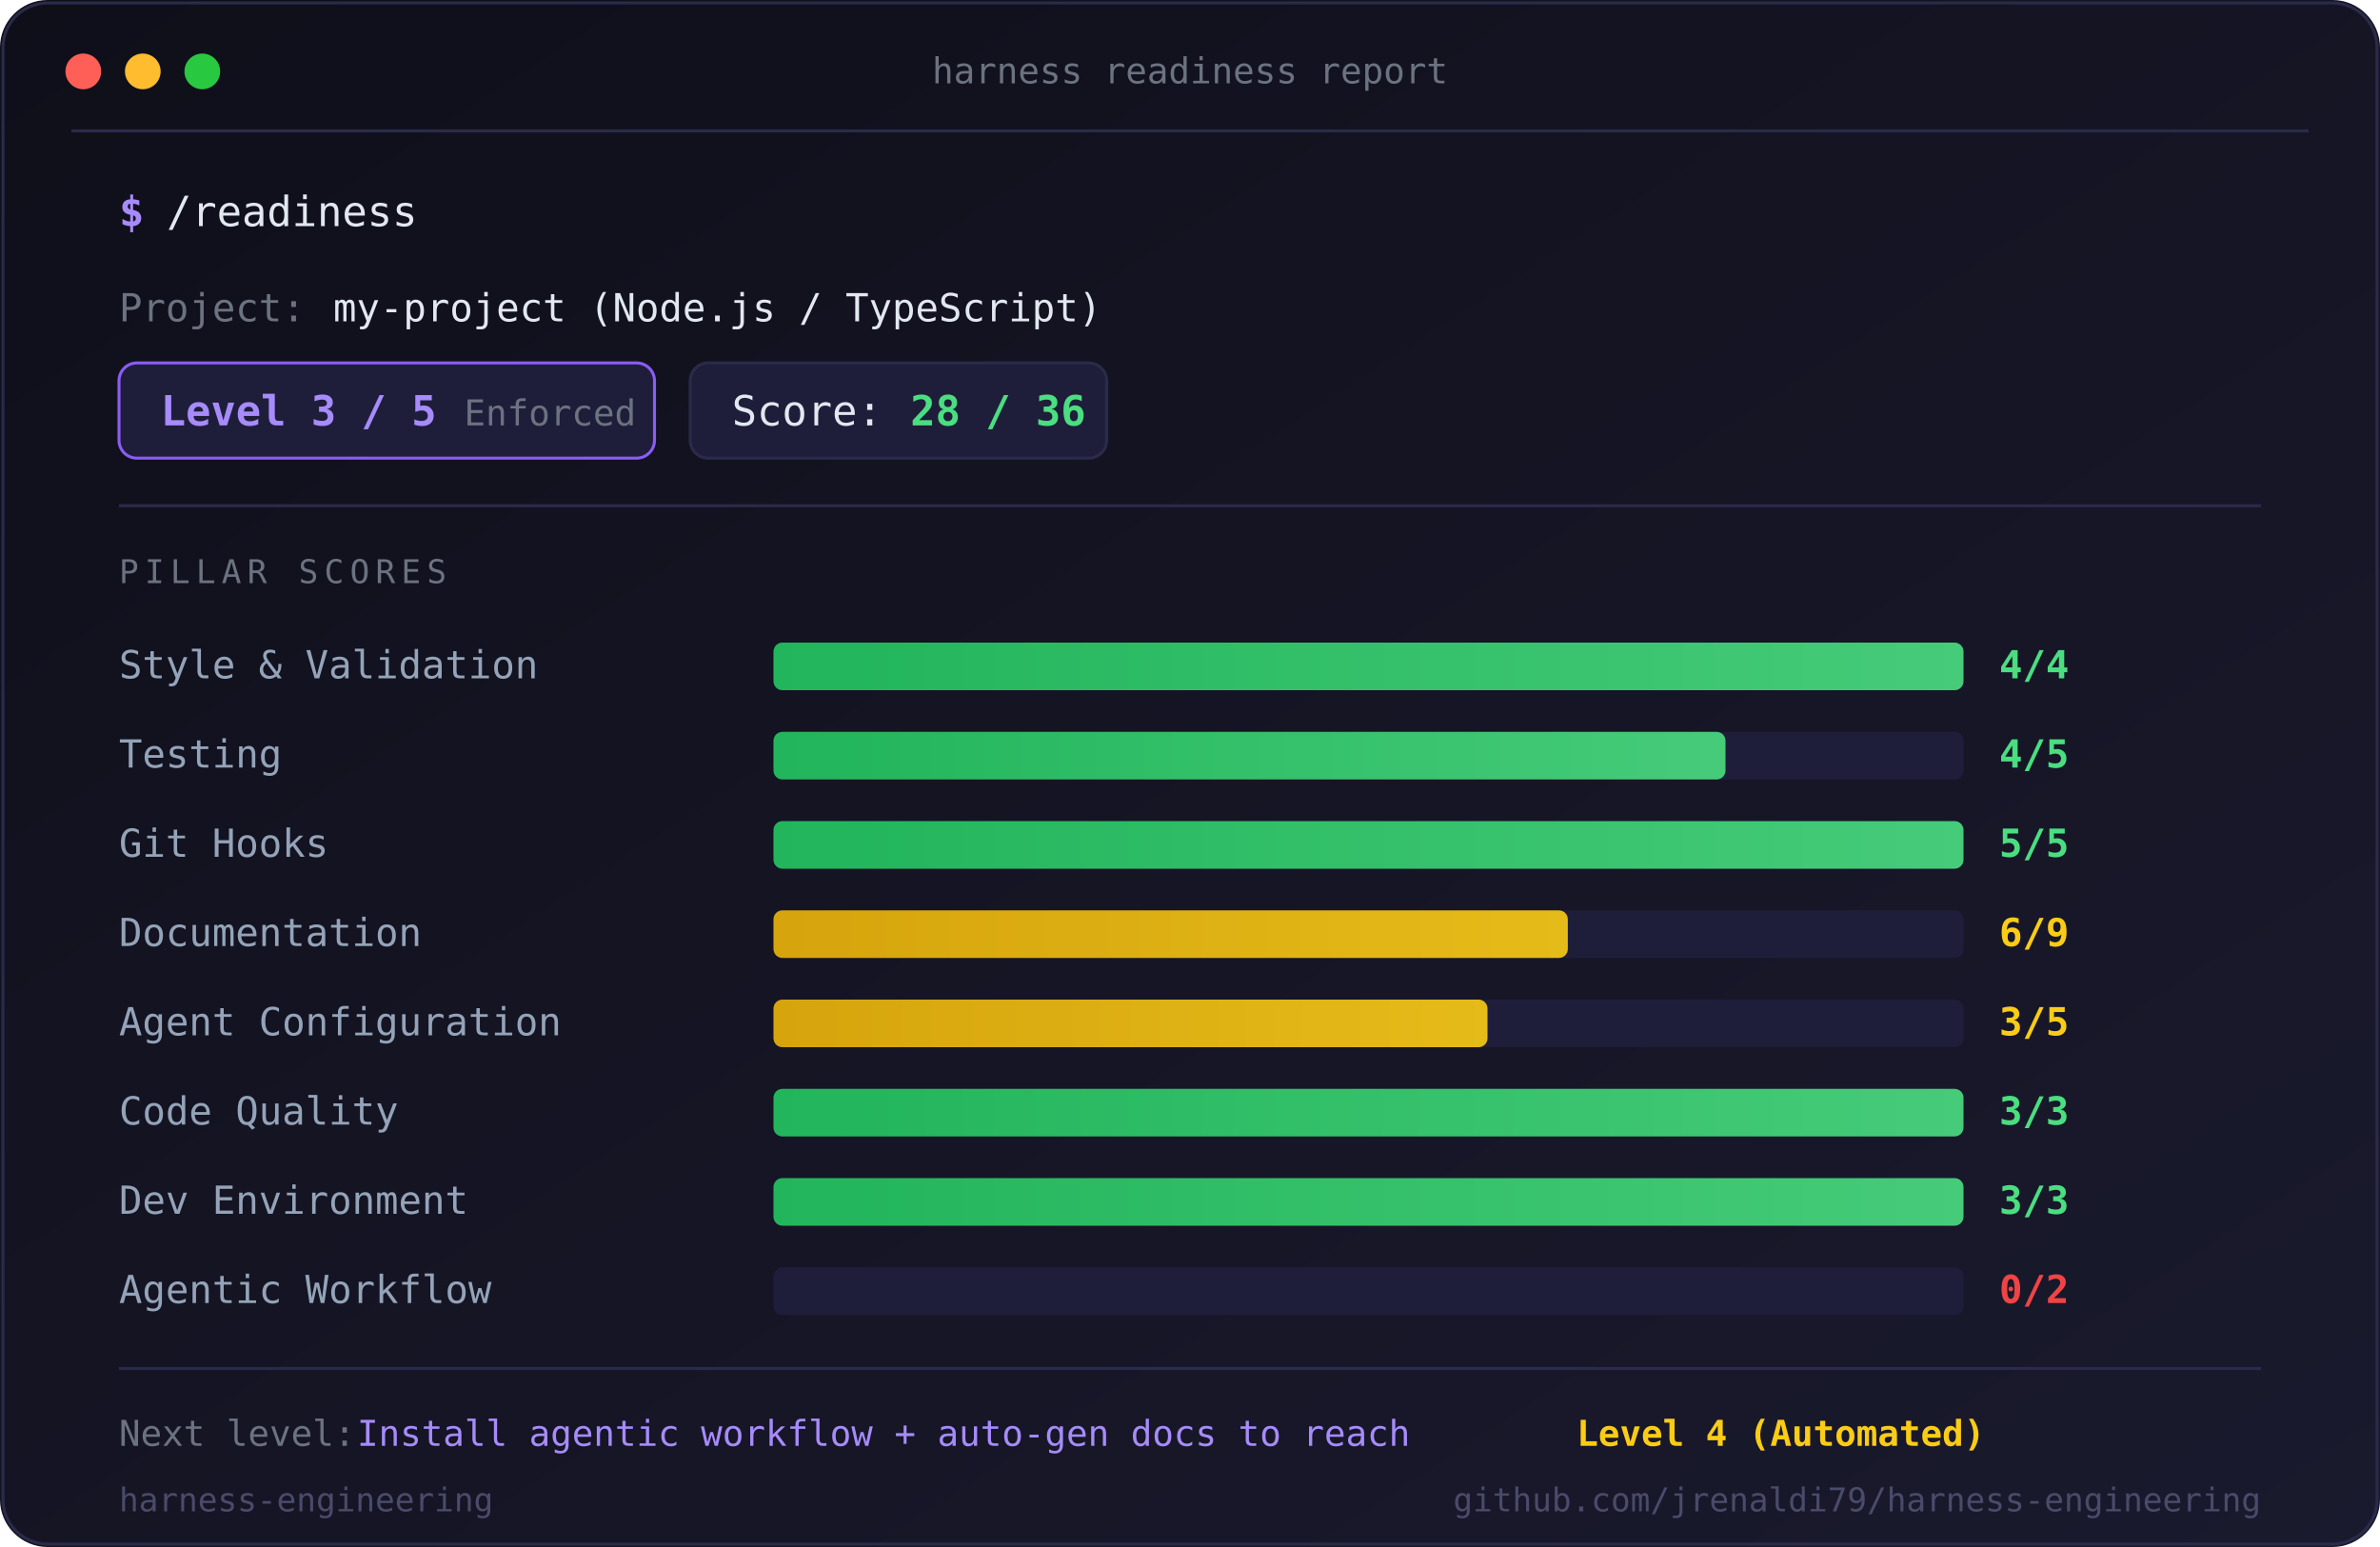
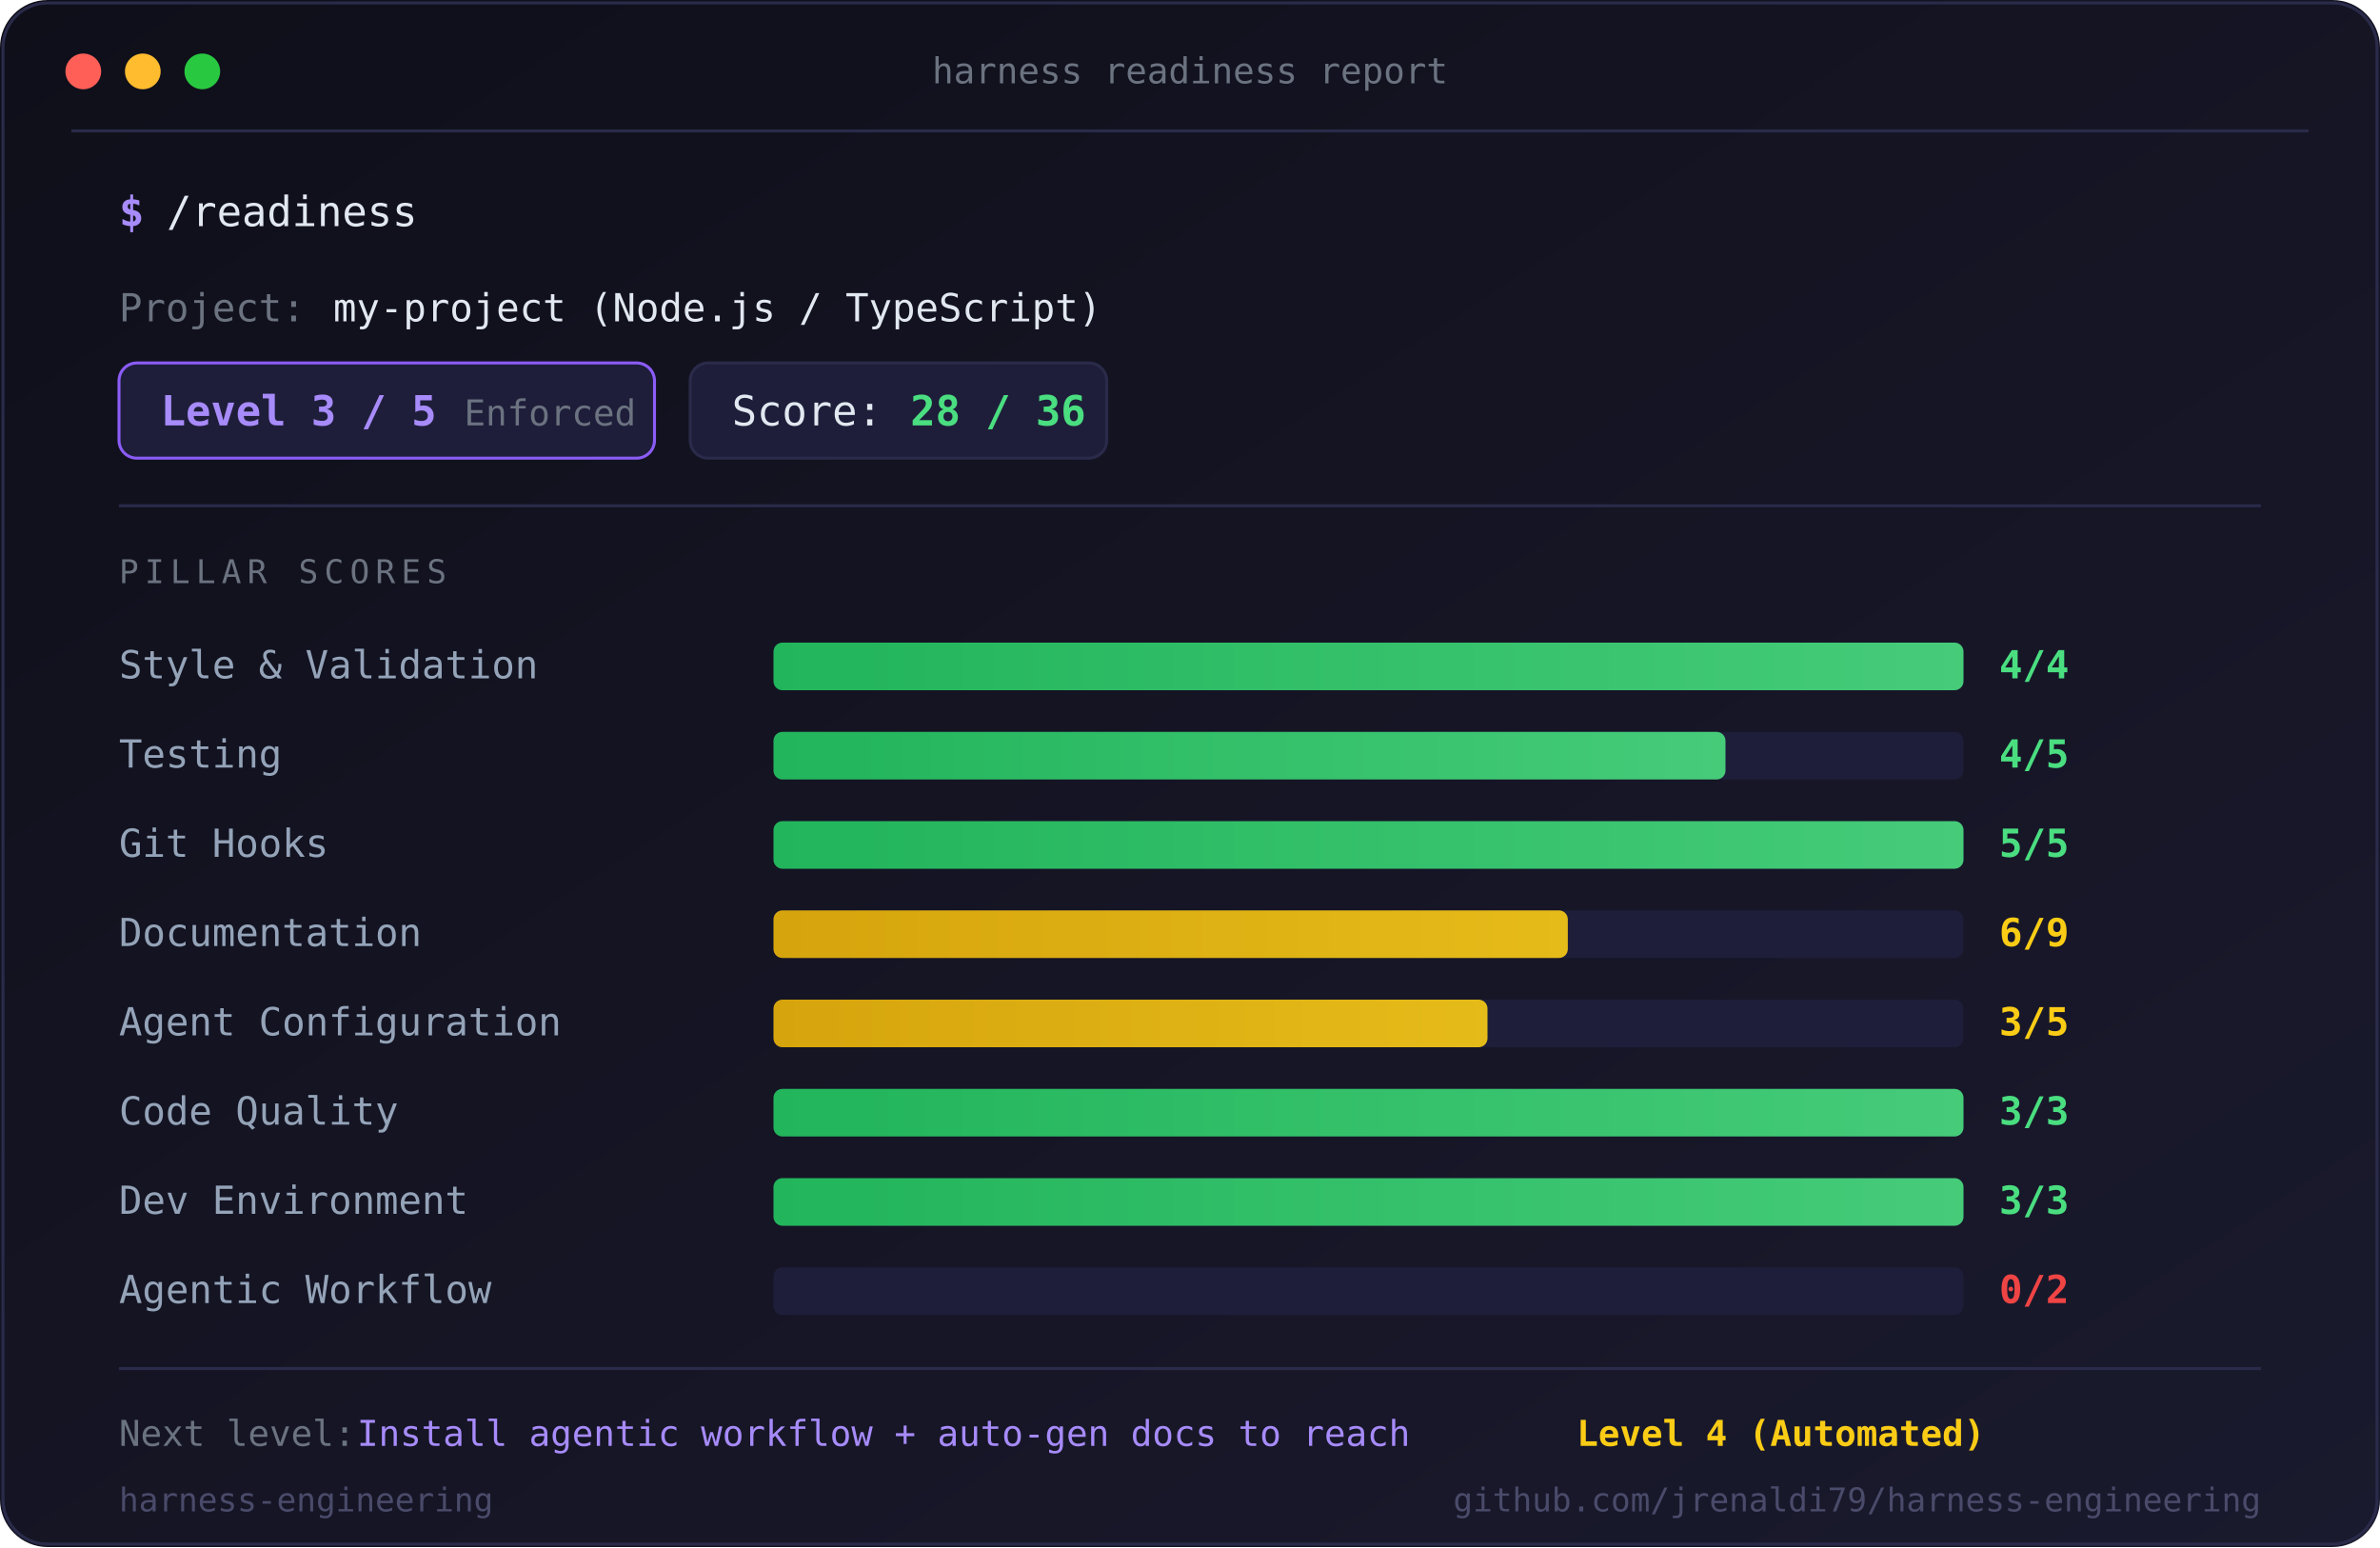
- <svg xmlns="http://www.w3.org/2000/svg" viewBox="0 0 800 520" font-family="'SF Mono', 'Fira Code', 'JetBrains Mono', monospace">
+ <svg xmlns="http://www.w3.org/2000/svg" viewBox="0 0 800 520" width="1200" height="780" font-family="'SF Mono', 'Fira Code', 'JetBrains Mono', monospace">
  <defs>
    <linearGradient id="bg" x1="0" y1="0" x2="1" y2="1">
      <stop offset="0%" stop-color="#0f0f1a" />
      <stop offset="100%" stop-color="#1a1a2e" />
    </linearGradient>
    <linearGradient id="bar-green" x1="0" y1="0" x2="1" y2="0">
      <stop offset="0%" stop-color="#22c55e" />
      <stop offset="100%" stop-color="#4ade80" />
    </linearGradient>
    <linearGradient id="bar-yellow" x1="0" y1="0" x2="1" y2="0">
      <stop offset="0%" stop-color="#eab308" />
      <stop offset="100%" stop-color="#facc15" />
    </linearGradient>
    <linearGradient id="bar-red" x1="0" y1="0" x2="1" y2="0">
      <stop offset="0%" stop-color="#ef4444" />
      <stop offset="100%" stop-color="#f87171" />
    </linearGradient>
    <linearGradient id="accent" x1="0" y1="0" x2="1" y2="0">
      <stop offset="0%" stop-color="#8b5cf6" />
      <stop offset="100%" stop-color="#a78bfa" />
    </linearGradient>
    <filter id="glow">
      <feGaussianBlur stdDeviation="2" result="blur" />
      <feMerge>
        <feMergeNode in="blur" />
        <feMergeNode in="SourceGraphic" />
      </feMerge>
    </filter>
  </defs>
  <rect width="800" height="520" rx="16" fill="url(#bg)" />
  <rect x="1" y="1" width="798" height="518" rx="15" fill="none" stroke="#2a2a4a" stroke-width="1" />
  <circle cx="28" cy="24" r="6" fill="#ff5f57" />
  <circle cx="48" cy="24" r="6" fill="#febc2e" />
  <circle cx="68" cy="24" r="6" fill="#28c840" />
  <text x="400" y="28" text-anchor="middle" fill="#6b7280" font-size="12">harness readiness report</text>
  <line x1="24" y1="44" x2="776" y2="44" stroke="#2a2a4a" stroke-width="1" />
  <text x="40" y="76" fill="#a78bfa" font-size="14" font-weight="bold">$</text>
  <text x="56" y="76" fill="#e2e8f0" font-size="14"> /readiness</text>
  <text x="40" y="108" fill="#6b7280" font-size="13">Project:</text>
  <text x="112" y="108" fill="#e2e8f0" font-size="13">my-project (Node.js / TypeScript)</text>
  <rect x="40" y="122" width="180" height="32" rx="6" fill="#1e1e3a" stroke="#8b5cf6" stroke-width="1" />
  <text x="54" y="143" fill="#a78bfa" font-size="14" font-weight="bold">Level 3 / 5</text>
  <text x="156" y="143" fill="#6b7280" font-size="12">Enforced</text>
  <rect x="232" y="122" width="140" height="32" rx="6" fill="#1e1e3a" stroke="#2a2a4a" stroke-width="1" />
  <text x="246" y="143" fill="#e2e8f0" font-size="14">Score:</text>
  <text x="306" y="143" fill="#4ade80" font-size="14" font-weight="bold">28 / 36</text>
  <line x1="40" y1="170" x2="760" y2="170" stroke="#2a2a4a" stroke-width="1" />
  <text x="40" y="196" fill="#6b7280" font-size="11" letter-spacing="2">PILLAR SCORES</text>
  <text x="40" y="228" fill="#94a3b8" font-size="13">Style &amp; Validation</text>
  <rect x="260" y="216" width="400" height="16" rx="3" fill="#1e1e3a" />
  <rect x="260" y="216" width="400" height="16" rx="3" fill="url(#bar-green)" opacity="0.9" />
  <text x="672" y="228" fill="#4ade80" font-size="13" font-weight="bold">4/4</text>
  <text x="40" y="258" fill="#94a3b8" font-size="13">Testing</text>
  <rect x="260" y="246" width="400" height="16" rx="3" fill="#1e1e3a" />
  <rect x="260" y="246" width="320" height="16" rx="3" fill="url(#bar-green)" opacity="0.9" />
  <text x="672" y="258" fill="#4ade80" font-size="13" font-weight="bold">4/5</text>
  <text x="40" y="288" fill="#94a3b8" font-size="13">Git Hooks</text>
  <rect x="260" y="276" width="400" height="16" rx="3" fill="#1e1e3a" />
  <rect x="260" y="276" width="400" height="16" rx="3" fill="url(#bar-green)" opacity="0.9" />
  <text x="672" y="288" fill="#4ade80" font-size="13" font-weight="bold">5/5</text>
  <text x="40" y="318" fill="#94a3b8" font-size="13">Documentation</text>
  <rect x="260" y="306" width="400" height="16" rx="3" fill="#1e1e3a" />
  <rect x="260" y="306" width="267" height="16" rx="3" fill="url(#bar-yellow)" opacity="0.9" />
  <text x="672" y="318" fill="#facc15" font-size="13" font-weight="bold">6/9</text>
  <text x="40" y="348" fill="#94a3b8" font-size="13">Agent Configuration</text>
  <rect x="260" y="336" width="400" height="16" rx="3" fill="#1e1e3a" />
  <rect x="260" y="336" width="240" height="16" rx="3" fill="url(#bar-yellow)" opacity="0.9" />
  <text x="672" y="348" fill="#facc15" font-size="13" font-weight="bold">3/5</text>
  <text x="40" y="378" fill="#94a3b8" font-size="13">Code Quality</text>
  <rect x="260" y="366" width="400" height="16" rx="3" fill="#1e1e3a" />
  <rect x="260" y="366" width="400" height="16" rx="3" fill="url(#bar-green)" opacity="0.9" />
  <text x="672" y="378" fill="#4ade80" font-size="13" font-weight="bold">3/3</text>
  <text x="40" y="408" fill="#94a3b8" font-size="13">Dev Environment</text>
  <rect x="260" y="396" width="400" height="16" rx="3" fill="#1e1e3a" />
  <rect x="260" y="396" width="400" height="16" rx="3" fill="url(#bar-green)" opacity="0.9" />
  <text x="672" y="408" fill="#4ade80" font-size="13" font-weight="bold">3/3</text>
  <text x="40" y="438" fill="#94a3b8" font-size="13">Agentic Workflow</text>
  <rect x="260" y="426" width="400" height="16" rx="3" fill="#1e1e3a" />
  <text x="672" y="438" fill="#ef4444" font-size="13" font-weight="bold">0/2</text>
  <line x1="40" y1="460" x2="760" y2="460" stroke="#2a2a4a" stroke-width="1" />
  <text x="40" y="486" fill="#6b7280" font-size="12">Next level:</text>
  <text x="120" y="486" fill="#a78bfa" font-size="12">Install agentic workflow + auto-gen docs to reach</text>
  <text x="530" y="486" fill="#facc15" font-size="12" font-weight="bold">Level 4 (Automated)</text>
  <text x="40" y="508" fill="#4a4a6a" font-size="11">harness-engineering</text>
  <text x="760" y="508" text-anchor="end" fill="#4a4a6a" font-size="11">github.com/jrenaldi79/harness-engineering</text>
</svg>
